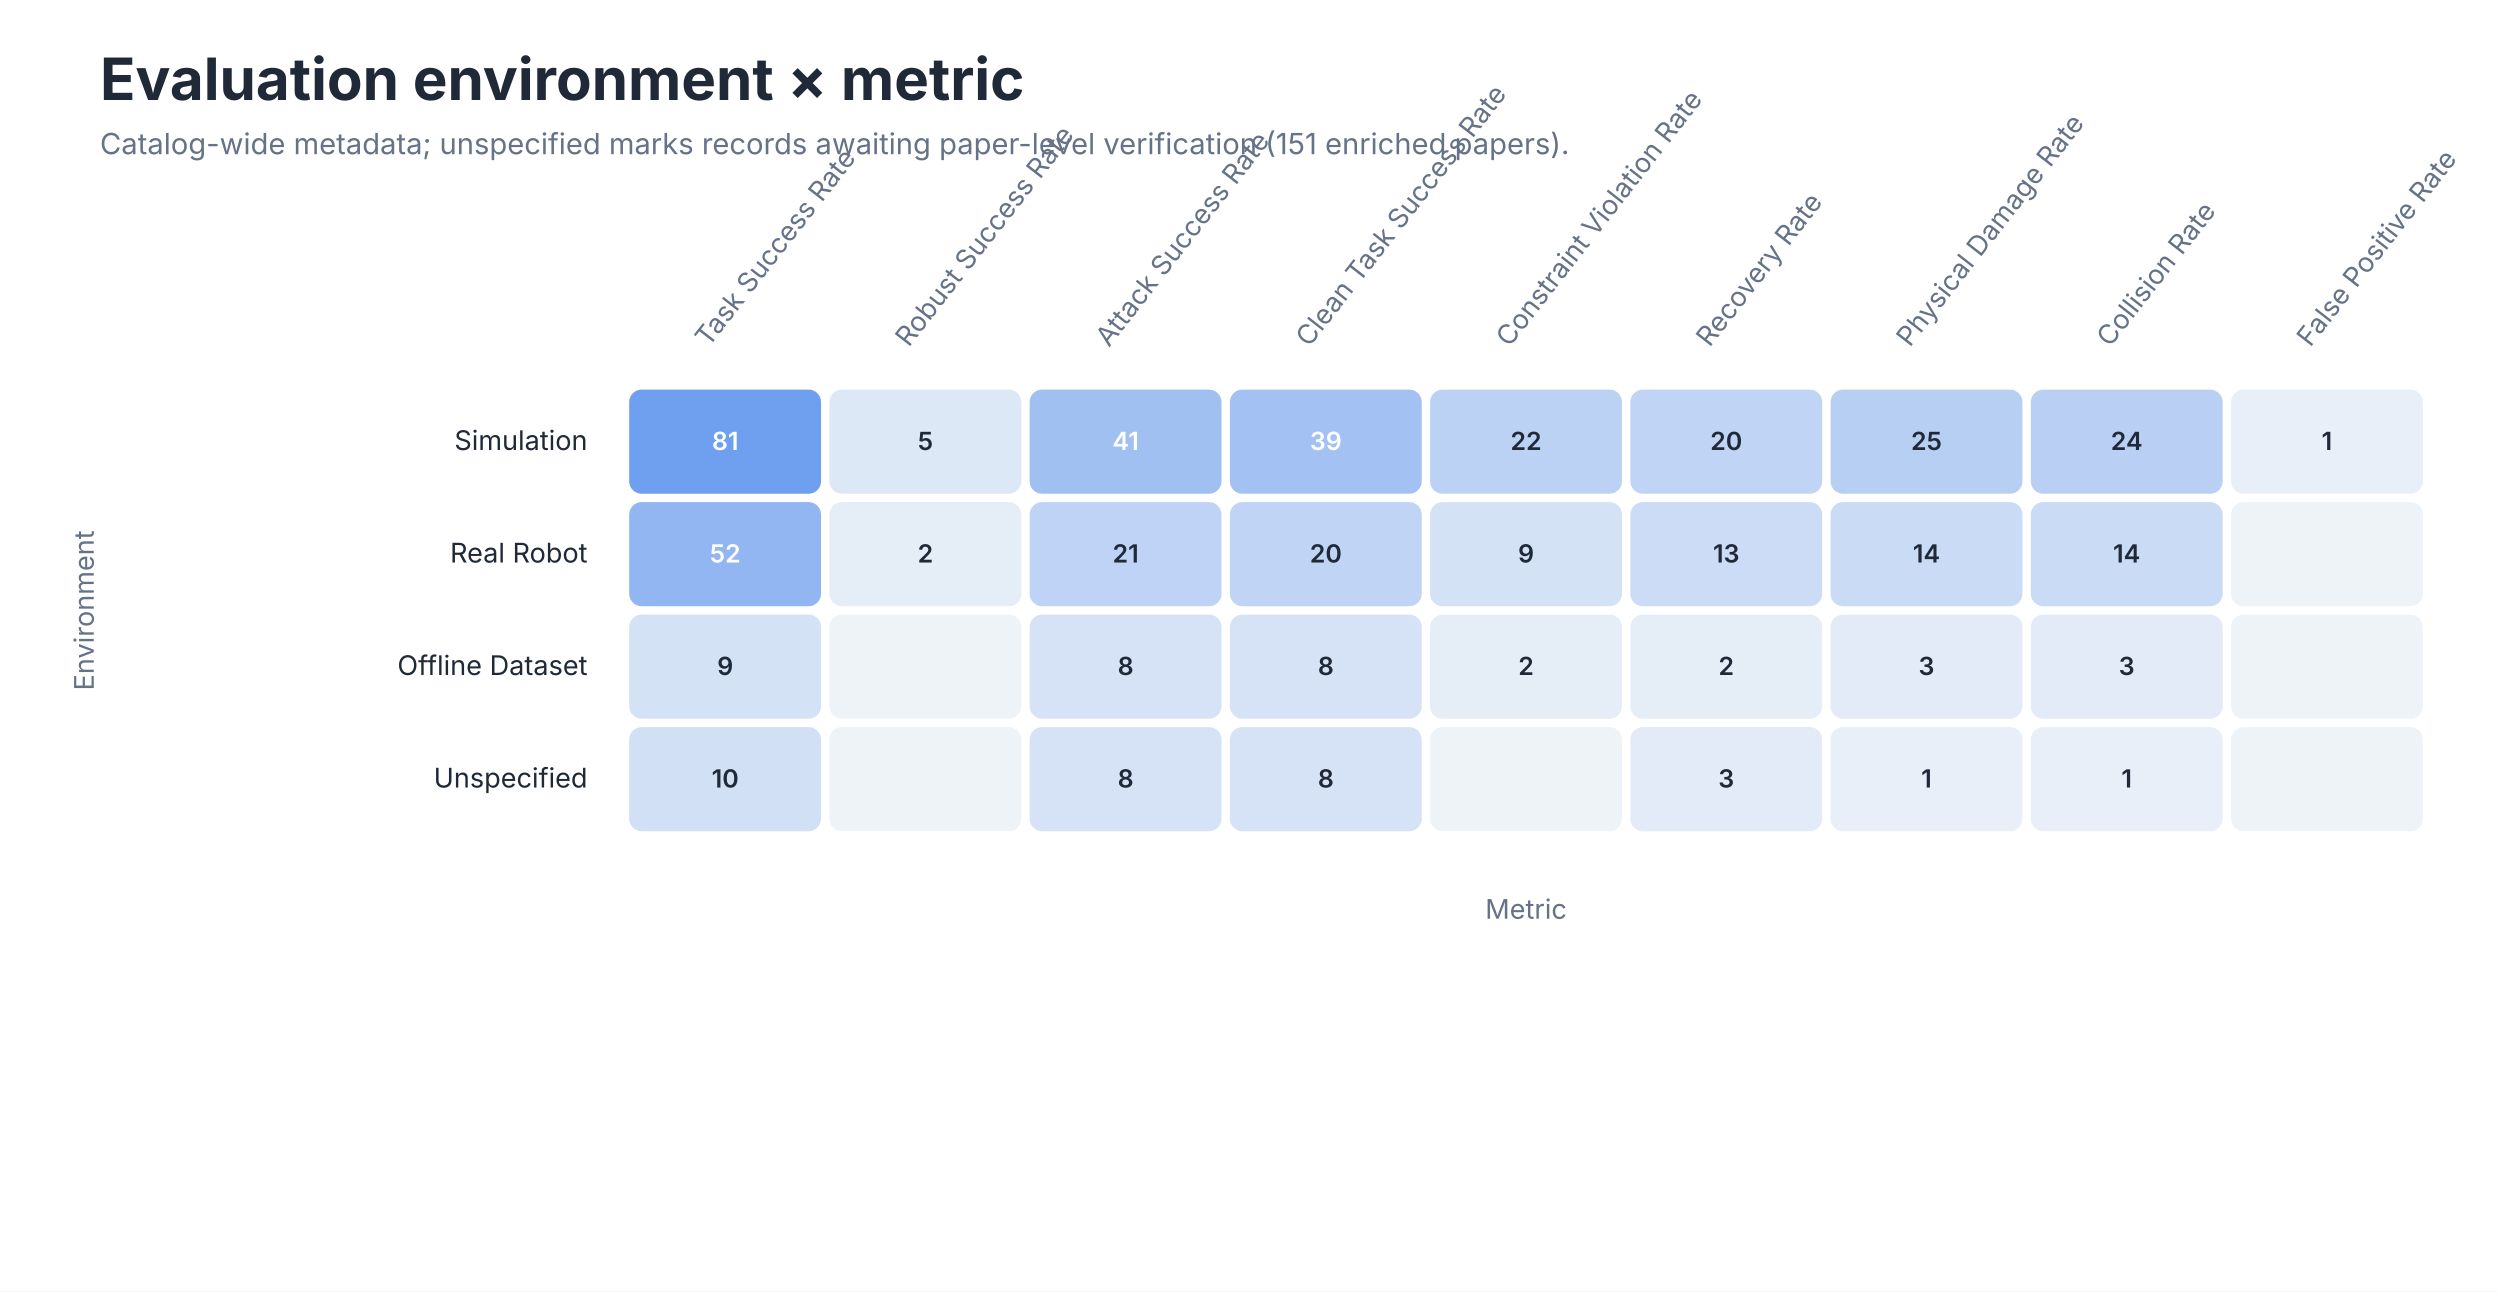
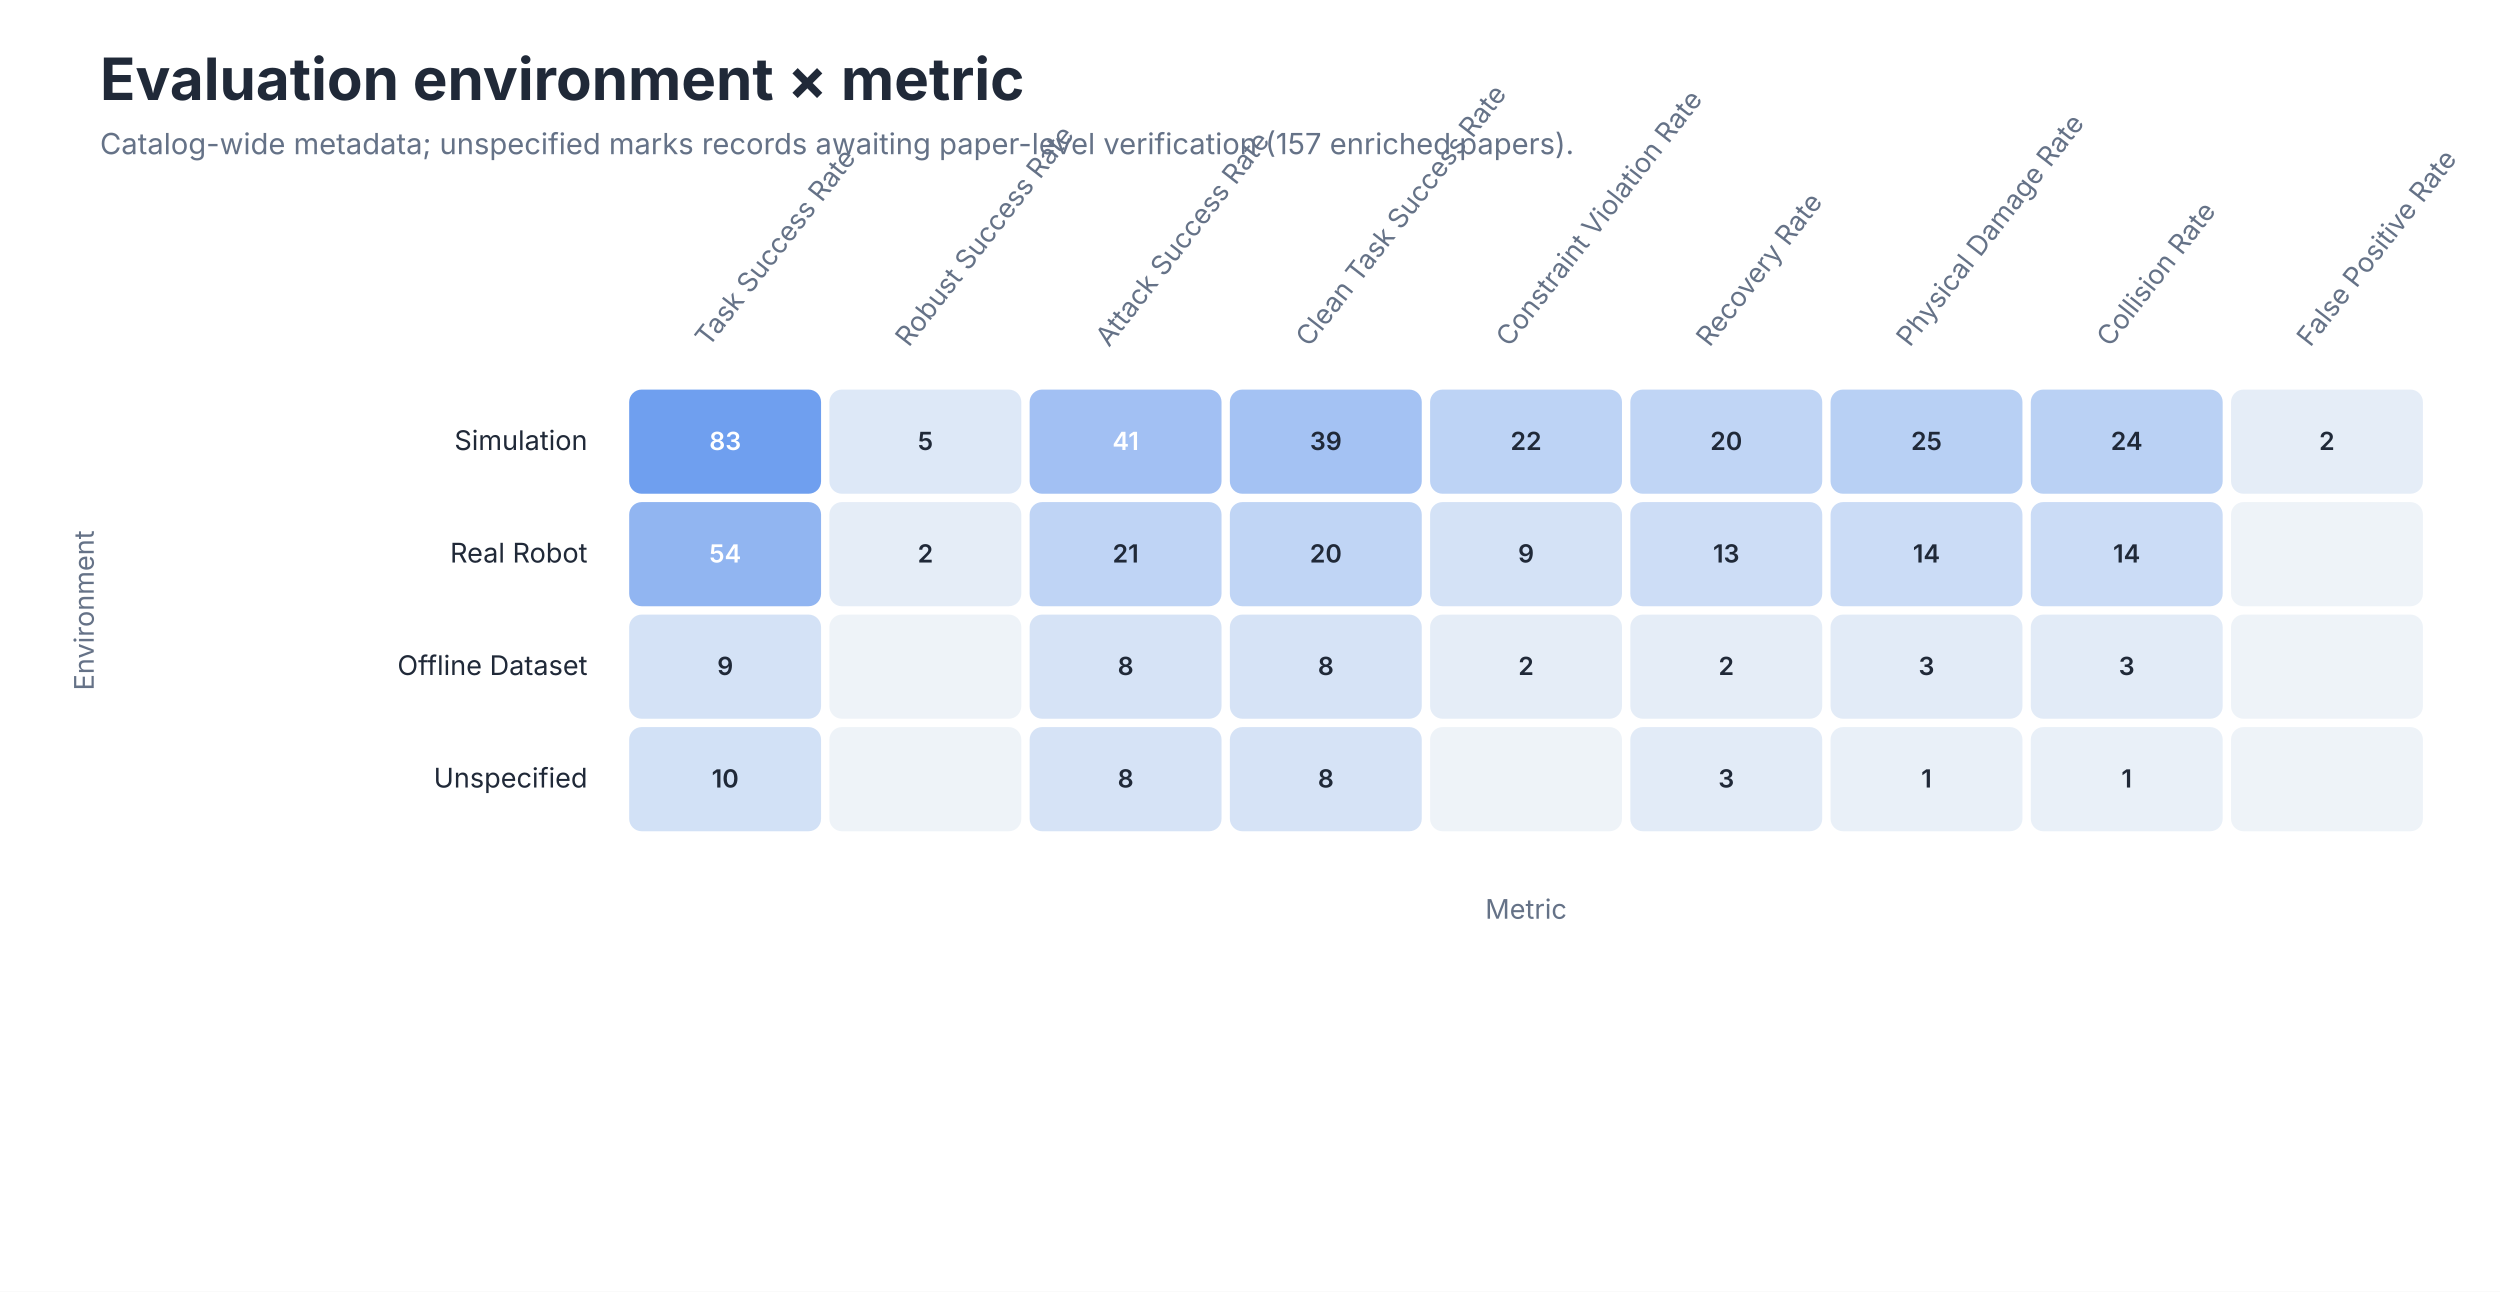
<svg xmlns="http://www.w3.org/2000/svg" role="img" aria-labelledby="title desc" viewBox="0 0 1200 620">
  <style>
text { font-family: -apple-system, BlinkMacSystemFont, 'Segoe UI', sans-serif; }
.title { font-size: 28px; font-weight: 650; fill: #202938; }
.subtitle { font-size: 14px; fill: #657287; }
.axis { font-size: 13px; fill: #657287; }
.label { font-size: 13px; fill: #202938; }
.small { font-size: 11px; fill: #657287; }
</style>
  <rect width="1200" height="620" fill="#FFFFFF" />
  <text class="title" x="48" y="48">Evaluation environment × metric</text>
-   <text class="subtitle" x="48" y="74">Catalog-wide metadata; unspecified marks records awaiting paper-level verification (151 enriched papers).</text>
+   <text class="subtitle" x="48" y="74">Catalog-wide metadata; unspecified marks records awaiting paper-level verification (157 enriched papers).</text>
  <text class="axis" text-anchor="start" transform="translate(340.1 167) rotate(-52)">Task Success Rate</text>
  <text class="axis" text-anchor="start" transform="translate(436.2 167) rotate(-52)">Robust Success Rate</text>
  <text class="axis" text-anchor="start" transform="translate(532.3 167) rotate(-52)">Attack Success Rate</text>
  <text class="axis" text-anchor="start" transform="translate(628.4 167) rotate(-52)">Clean Task Success Rate</text>
  <text class="axis" text-anchor="start" transform="translate(724.5 167) rotate(-52)">Constraint Violation Rate</text>
  <text class="axis" text-anchor="start" transform="translate(820.6 167) rotate(-52)">Recovery Rate</text>
  <text class="axis" text-anchor="start" transform="translate(916.7 167) rotate(-52)">Physical Damage Rate</text>
  <text class="axis" text-anchor="start" transform="translate(1012.8 167) rotate(-52)">Collision Rate</text>
  <text class="axis" text-anchor="start" transform="translate(1108.9 167) rotate(-52)">False Positive Rate</text>
  <text class="label" x="282" y="216.0" text-anchor="end">Simulation</text>
  <rect x="302.0" y="187" width="92.111" height="50" rx="6" fill="#6F9FEF" />
-   <text x="348.1" y="216.0" text-anchor="middle" font-size="12" font-weight="600" fill="#FFFFFF">81</text>
+   <text x="348.1" y="216.0" text-anchor="middle" font-size="12" font-weight="600" fill="#FFFFFF">83</text>
  <rect x="398.111" y="187" width="92.111" height="50" rx="6" fill="#DDE8F7" />
  <text x="444.2" y="216.0" text-anchor="middle" font-size="12" font-weight="600" fill="#202938">5</text>
-   <rect x="494.222" y="187" width="92.111" height="50" rx="6" fill="#A0C0F2" />
+   <rect x="494.222" y="187" width="92.111" height="50" rx="6" fill="#A2C0F3" />
  <text x="540.3" y="216.0" text-anchor="middle" font-size="12" font-weight="600" fill="#FFFFFF">41</text>
-   <rect x="590.333" y="187" width="92.111" height="50" rx="6" fill="#A3C1F3" />
-   <text x="636.4" y="216.0" text-anchor="middle" font-size="12" font-weight="600" fill="#FFFFFF">39</text>
-   <rect x="686.444" y="187" width="92.111" height="50" rx="6" fill="#BCD2F4" />
+   <rect x="590.333" y="187" width="92.111" height="50" rx="6" fill="#A4C2F3" />
+   <text x="636.4" y="216.0" text-anchor="middle" font-size="12" font-weight="600" fill="#202938">39</text>
+   <rect x="686.444" y="187" width="92.111" height="50" rx="6" fill="#BDD3F5" />
  <text x="732.5" y="216.0" text-anchor="middle" font-size="12" font-weight="600" fill="#202938">22</text>
-   <rect x="782.556" y="187" width="92.111" height="50" rx="6" fill="#C0D4F5" />
+   <rect x="782.556" y="187" width="92.111" height="50" rx="6" fill="#C0D5F5" />
  <text x="828.6" y="216.0" text-anchor="middle" font-size="12" font-weight="600" fill="#202938">20</text>
-   <rect x="878.667" y="187" width="92.111" height="50" rx="6" fill="#B8CFF4" />
+   <rect x="878.667" y="187" width="92.111" height="50" rx="6" fill="#B8D0F4" />
  <text x="924.7" y="216.0" text-anchor="middle" font-size="12" font-weight="600" fill="#202938">25</text>
-   <rect x="974.778" y="187" width="92.111" height="50" rx="6" fill="#B9D0F4" />
+   <rect x="974.778" y="187" width="92.111" height="50" rx="6" fill="#BAD1F4" />
  <text x="1020.8" y="216.0" text-anchor="middle" font-size="12" font-weight="600" fill="#202938">24</text>
-   <rect x="1070.889" y="187" width="92.111" height="50" rx="6" fill="#E9EFF8" />
-   <text x="1116.9" y="216.0" text-anchor="middle" font-size="12" font-weight="600" fill="#202938">1</text>
+   <rect x="1070.889" y="187" width="92.111" height="50" rx="6" fill="#E5EDF7" />
+   <text x="1116.9" y="216.0" text-anchor="middle" font-size="12" font-weight="600" fill="#202938">2</text>
  <text class="label" x="282" y="270.0" text-anchor="end">Real Robot</text>
-   <rect x="302.0" y="241" width="92.111" height="50" rx="6" fill="#92B6F1" />
-   <text x="348.1" y="270.0" text-anchor="middle" font-size="12" font-weight="600" fill="#FFFFFF">52</text>
+   <rect x="302.0" y="241" width="92.111" height="50" rx="6" fill="#91B5F1" />
+   <text x="348.1" y="270.0" text-anchor="middle" font-size="12" font-weight="600" fill="#FFFFFF">54</text>
  <rect x="398.111" y="241" width="92.111" height="50" rx="6" fill="#E5EDF7" />
  <text x="444.2" y="270.0" text-anchor="middle" font-size="12" font-weight="600" fill="#202938">2</text>
-   <rect x="494.222" y="241" width="92.111" height="50" rx="6" fill="#BED3F5" />
+   <rect x="494.222" y="241" width="92.111" height="50" rx="6" fill="#BFD4F5" />
  <text x="540.3" y="270.0" text-anchor="middle" font-size="12" font-weight="600" fill="#202938">21</text>
-   <rect x="590.333" y="241" width="92.111" height="50" rx="6" fill="#C0D4F5" />
+   <rect x="590.333" y="241" width="92.111" height="50" rx="6" fill="#C0D5F5" />
  <text x="636.4" y="270.0" text-anchor="middle" font-size="12" font-weight="600" fill="#202938">20</text>
  <rect x="686.444" y="241" width="92.111" height="50" rx="6" fill="#D4E2F6" />
  <text x="732.5" y="270.0" text-anchor="middle" font-size="12" font-weight="600" fill="#202938">9</text>
-   <rect x="782.556" y="241" width="92.111" height="50" rx="6" fill="#CCDCF6" />
+   <rect x="782.556" y="241" width="92.111" height="50" rx="6" fill="#CDDDF6" />
  <text x="828.6" y="270.0" text-anchor="middle" font-size="12" font-weight="600" fill="#202938">13</text>
-   <rect x="878.667" y="241" width="92.111" height="50" rx="6" fill="#CADBF5" />
+   <rect x="878.667" y="241" width="92.111" height="50" rx="6" fill="#CBDCF6" />
  <text x="924.7" y="270.0" text-anchor="middle" font-size="12" font-weight="600" fill="#202938">14</text>
-   <rect x="974.778" y="241" width="92.111" height="50" rx="6" fill="#CADBF5" />
+   <rect x="974.778" y="241" width="92.111" height="50" rx="6" fill="#CBDCF6" />
  <text x="1020.8" y="270.0" text-anchor="middle" font-size="12" font-weight="600" fill="#202938">14</text>
  <rect x="1070.889" y="241" width="92.111" height="50" rx="6" fill="#EEF3F8" />
  <text x="1116.9" y="270.0" text-anchor="middle" font-size="12" font-weight="600" fill="#202938" />
  <text class="label" x="282" y="324.0" text-anchor="end">Offline Dataset</text>
  <rect x="302.0" y="295" width="92.111" height="50" rx="6" fill="#D4E2F6" />
  <text x="348.1" y="324.0" text-anchor="middle" font-size="12" font-weight="600" fill="#202938">9</text>
  <rect x="398.111" y="295" width="92.111" height="50" rx="6" fill="#EEF3F8" />
  <text x="444.2" y="324.0" text-anchor="middle" font-size="12" font-weight="600" fill="#202938" />
  <rect x="494.222" y="295" width="92.111" height="50" rx="6" fill="#D6E3F6" />
  <text x="540.3" y="324.0" text-anchor="middle" font-size="12" font-weight="600" fill="#202938">8</text>
  <rect x="590.333" y="295" width="92.111" height="50" rx="6" fill="#D6E3F6" />
  <text x="636.4" y="324.0" text-anchor="middle" font-size="12" font-weight="600" fill="#202938">8</text>
  <rect x="686.444" y="295" width="92.111" height="50" rx="6" fill="#E5EDF7" />
  <text x="732.5" y="324.0" text-anchor="middle" font-size="12" font-weight="600" fill="#202938">2</text>
  <rect x="782.556" y="295" width="92.111" height="50" rx="6" fill="#E5EDF7" />
  <text x="828.6" y="324.0" text-anchor="middle" font-size="12" font-weight="600" fill="#202938">2</text>
  <rect x="878.667" y="295" width="92.111" height="50" rx="6" fill="#E2EBF7" />
  <text x="924.7" y="324.0" text-anchor="middle" font-size="12" font-weight="600" fill="#202938">3</text>
  <rect x="974.778" y="295" width="92.111" height="50" rx="6" fill="#E2EBF7" />
  <text x="1020.8" y="324.0" text-anchor="middle" font-size="12" font-weight="600" fill="#202938">3</text>
  <rect x="1070.889" y="295" width="92.111" height="50" rx="6" fill="#EEF3F8" />
  <text x="1116.9" y="324.0" text-anchor="middle" font-size="12" font-weight="600" fill="#202938" />
  <text class="label" x="282" y="378.0" text-anchor="end">Unspecified</text>
-   <rect x="302.0" y="349" width="92.111" height="50" rx="6" fill="#D2E0F6" />
+   <rect x="302.0" y="349" width="92.111" height="50" rx="6" fill="#D2E1F6" />
  <text x="348.1" y="378.0" text-anchor="middle" font-size="12" font-weight="600" fill="#202938">10</text>
  <rect x="398.111" y="349" width="92.111" height="50" rx="6" fill="#EEF3F8" />
  <text x="444.2" y="378.0" text-anchor="middle" font-size="12" font-weight="600" fill="#202938" />
  <rect x="494.222" y="349" width="92.111" height="50" rx="6" fill="#D6E3F6" />
  <text x="540.3" y="378.0" text-anchor="middle" font-size="12" font-weight="600" fill="#202938">8</text>
  <rect x="590.333" y="349" width="92.111" height="50" rx="6" fill="#D6E3F6" />
  <text x="636.4" y="378.0" text-anchor="middle" font-size="12" font-weight="600" fill="#202938">8</text>
  <rect x="686.444" y="349" width="92.111" height="50" rx="6" fill="#EEF3F8" />
  <text x="732.5" y="378.0" text-anchor="middle" font-size="12" font-weight="600" fill="#202938" />
  <rect x="782.556" y="349" width="92.111" height="50" rx="6" fill="#E2EBF7" />
  <text x="828.6" y="378.0" text-anchor="middle" font-size="12" font-weight="600" fill="#202938">3</text>
-   <rect x="878.667" y="349" width="92.111" height="50" rx="6" fill="#E9EFF8" />
+   <rect x="878.667" y="349" width="92.111" height="50" rx="6" fill="#E9F0F8" />
  <text x="924.7" y="378.0" text-anchor="middle" font-size="12" font-weight="600" fill="#202938">1</text>
-   <rect x="974.778" y="349" width="92.111" height="50" rx="6" fill="#E9EFF8" />
+   <rect x="974.778" y="349" width="92.111" height="50" rx="6" fill="#E9F0F8" />
  <text x="1020.8" y="378.0" text-anchor="middle" font-size="12" font-weight="600" fill="#202938">1</text>
  <rect x="1070.889" y="349" width="92.111" height="50" rx="6" fill="#EEF3F8" />
  <text x="1116.9" y="378.0" text-anchor="middle" font-size="12" font-weight="600" fill="#202938" />
  <text class="axis" x="732.5" y="441" text-anchor="middle">Metric</text>
  <text class="axis" transform="translate(45 293.0) rotate(-90)" text-anchor="middle">Environment</text>
</svg>
